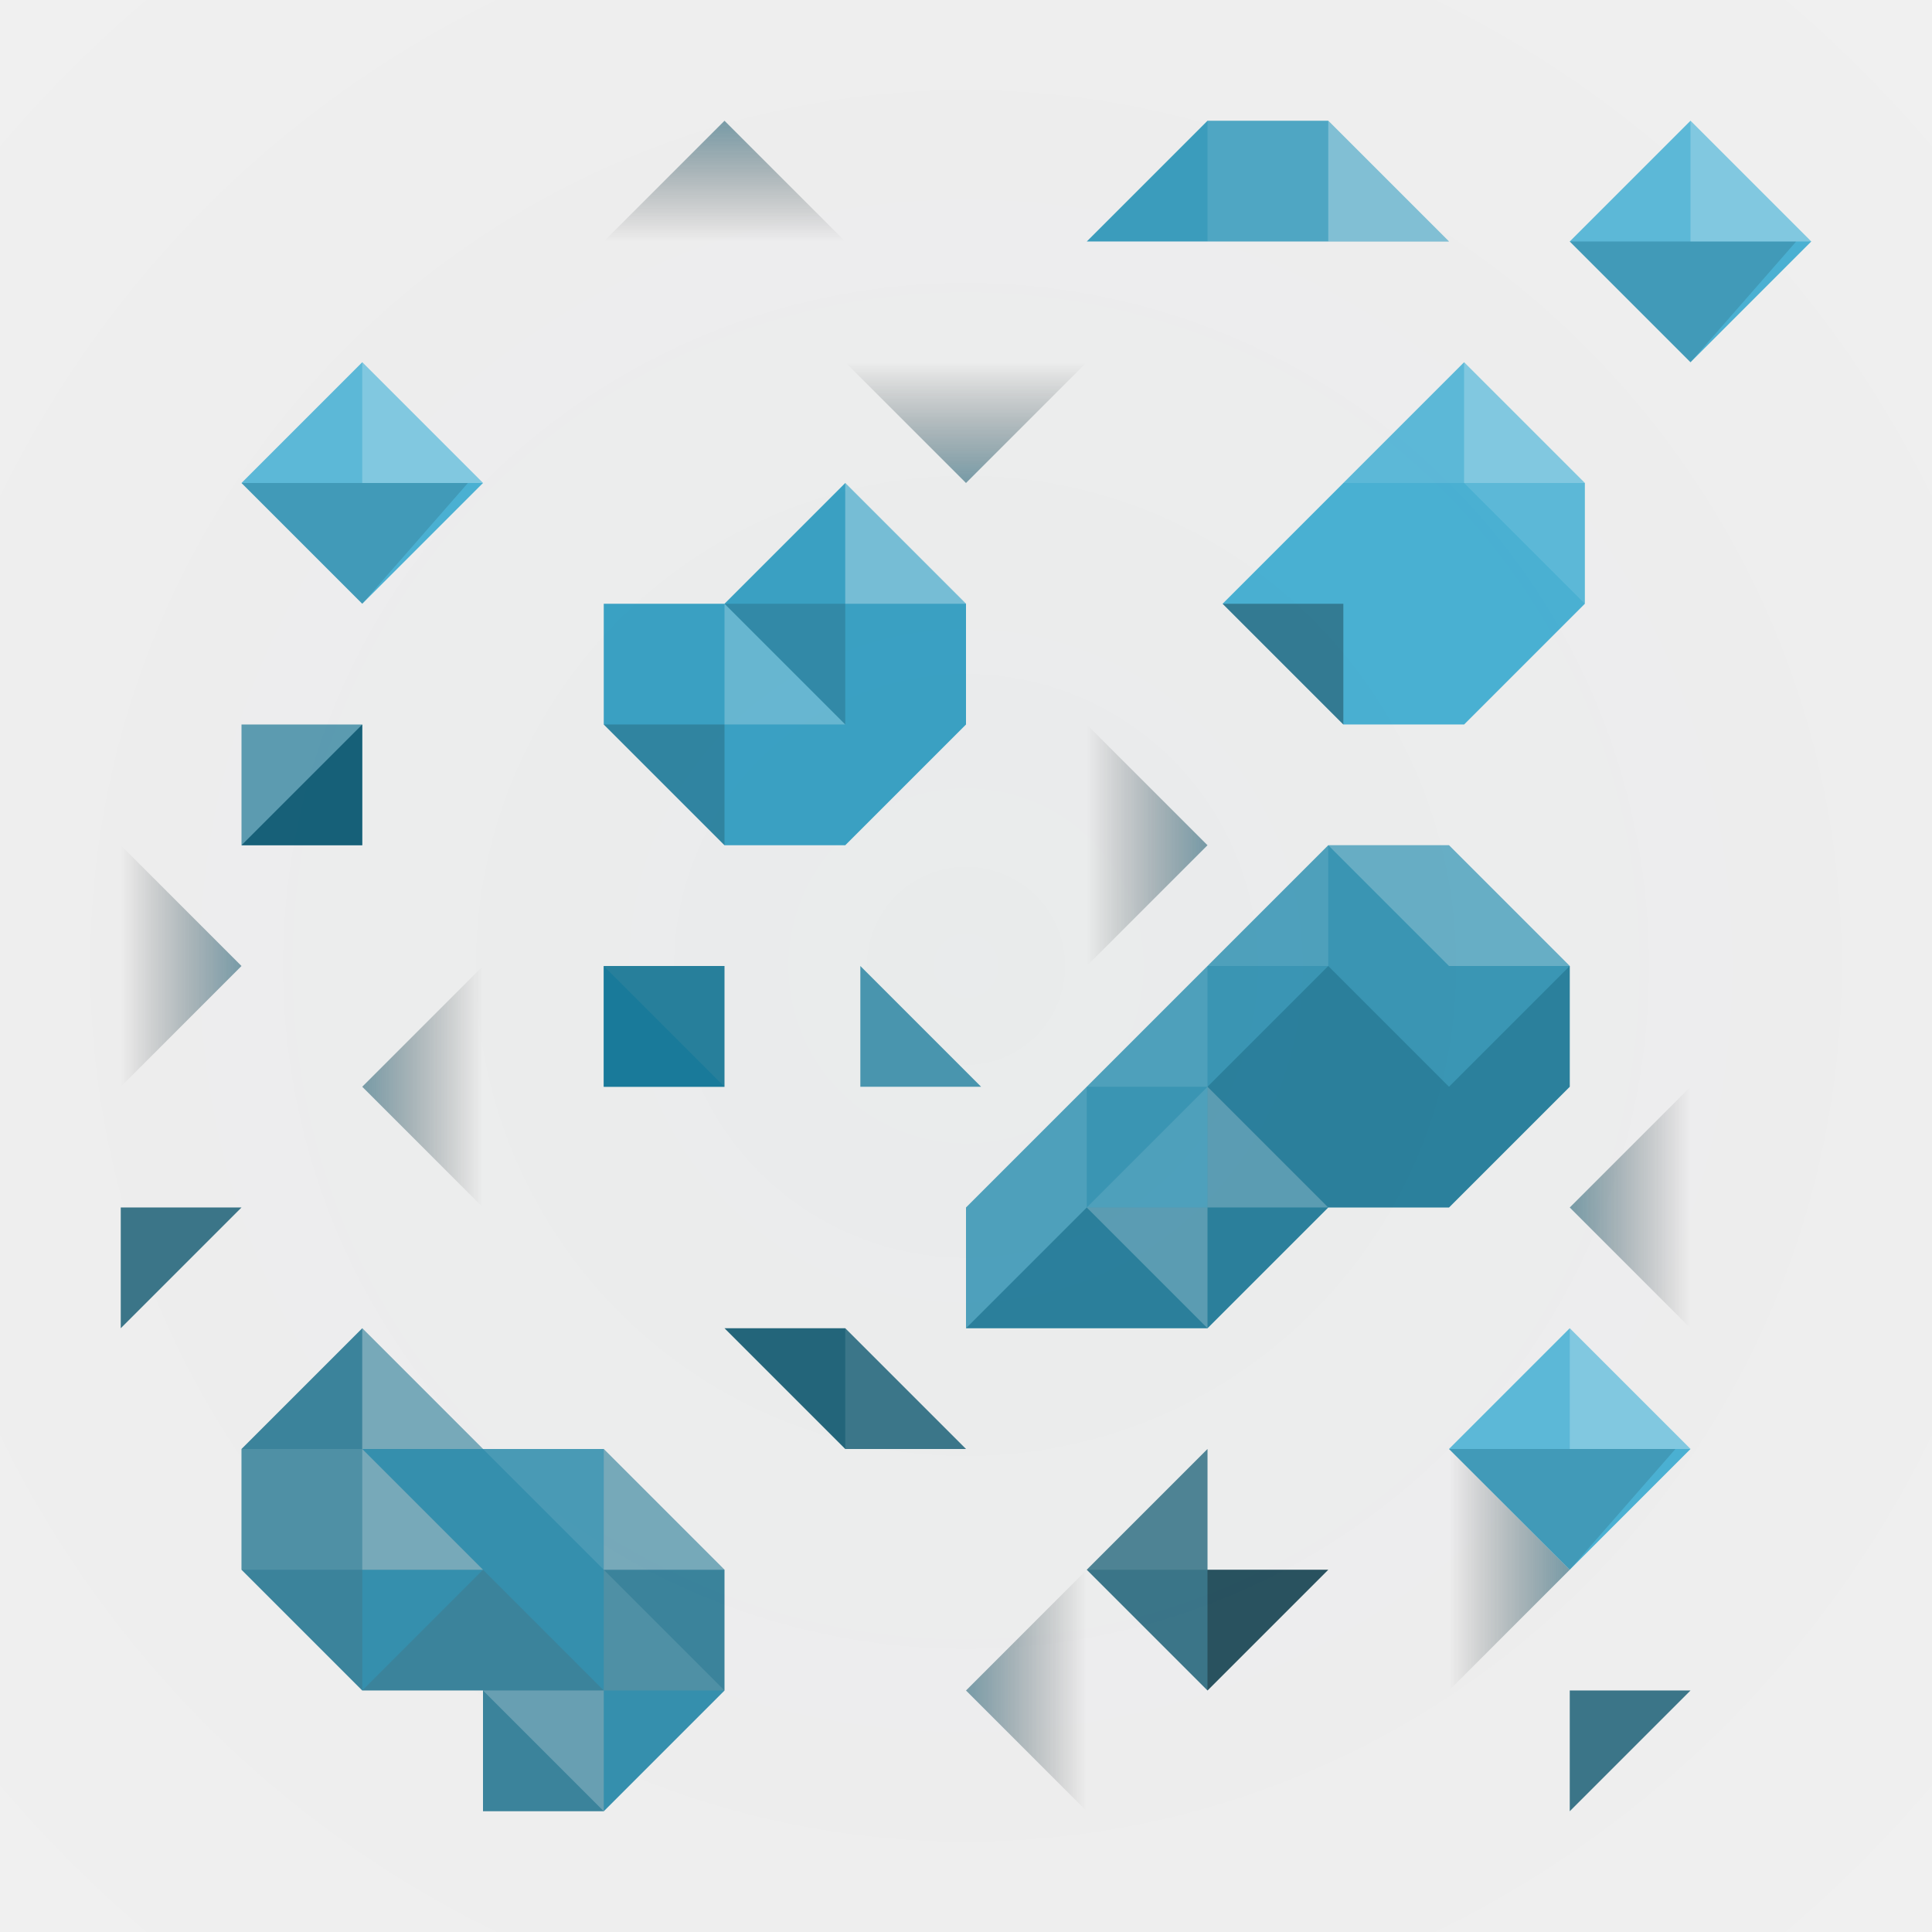
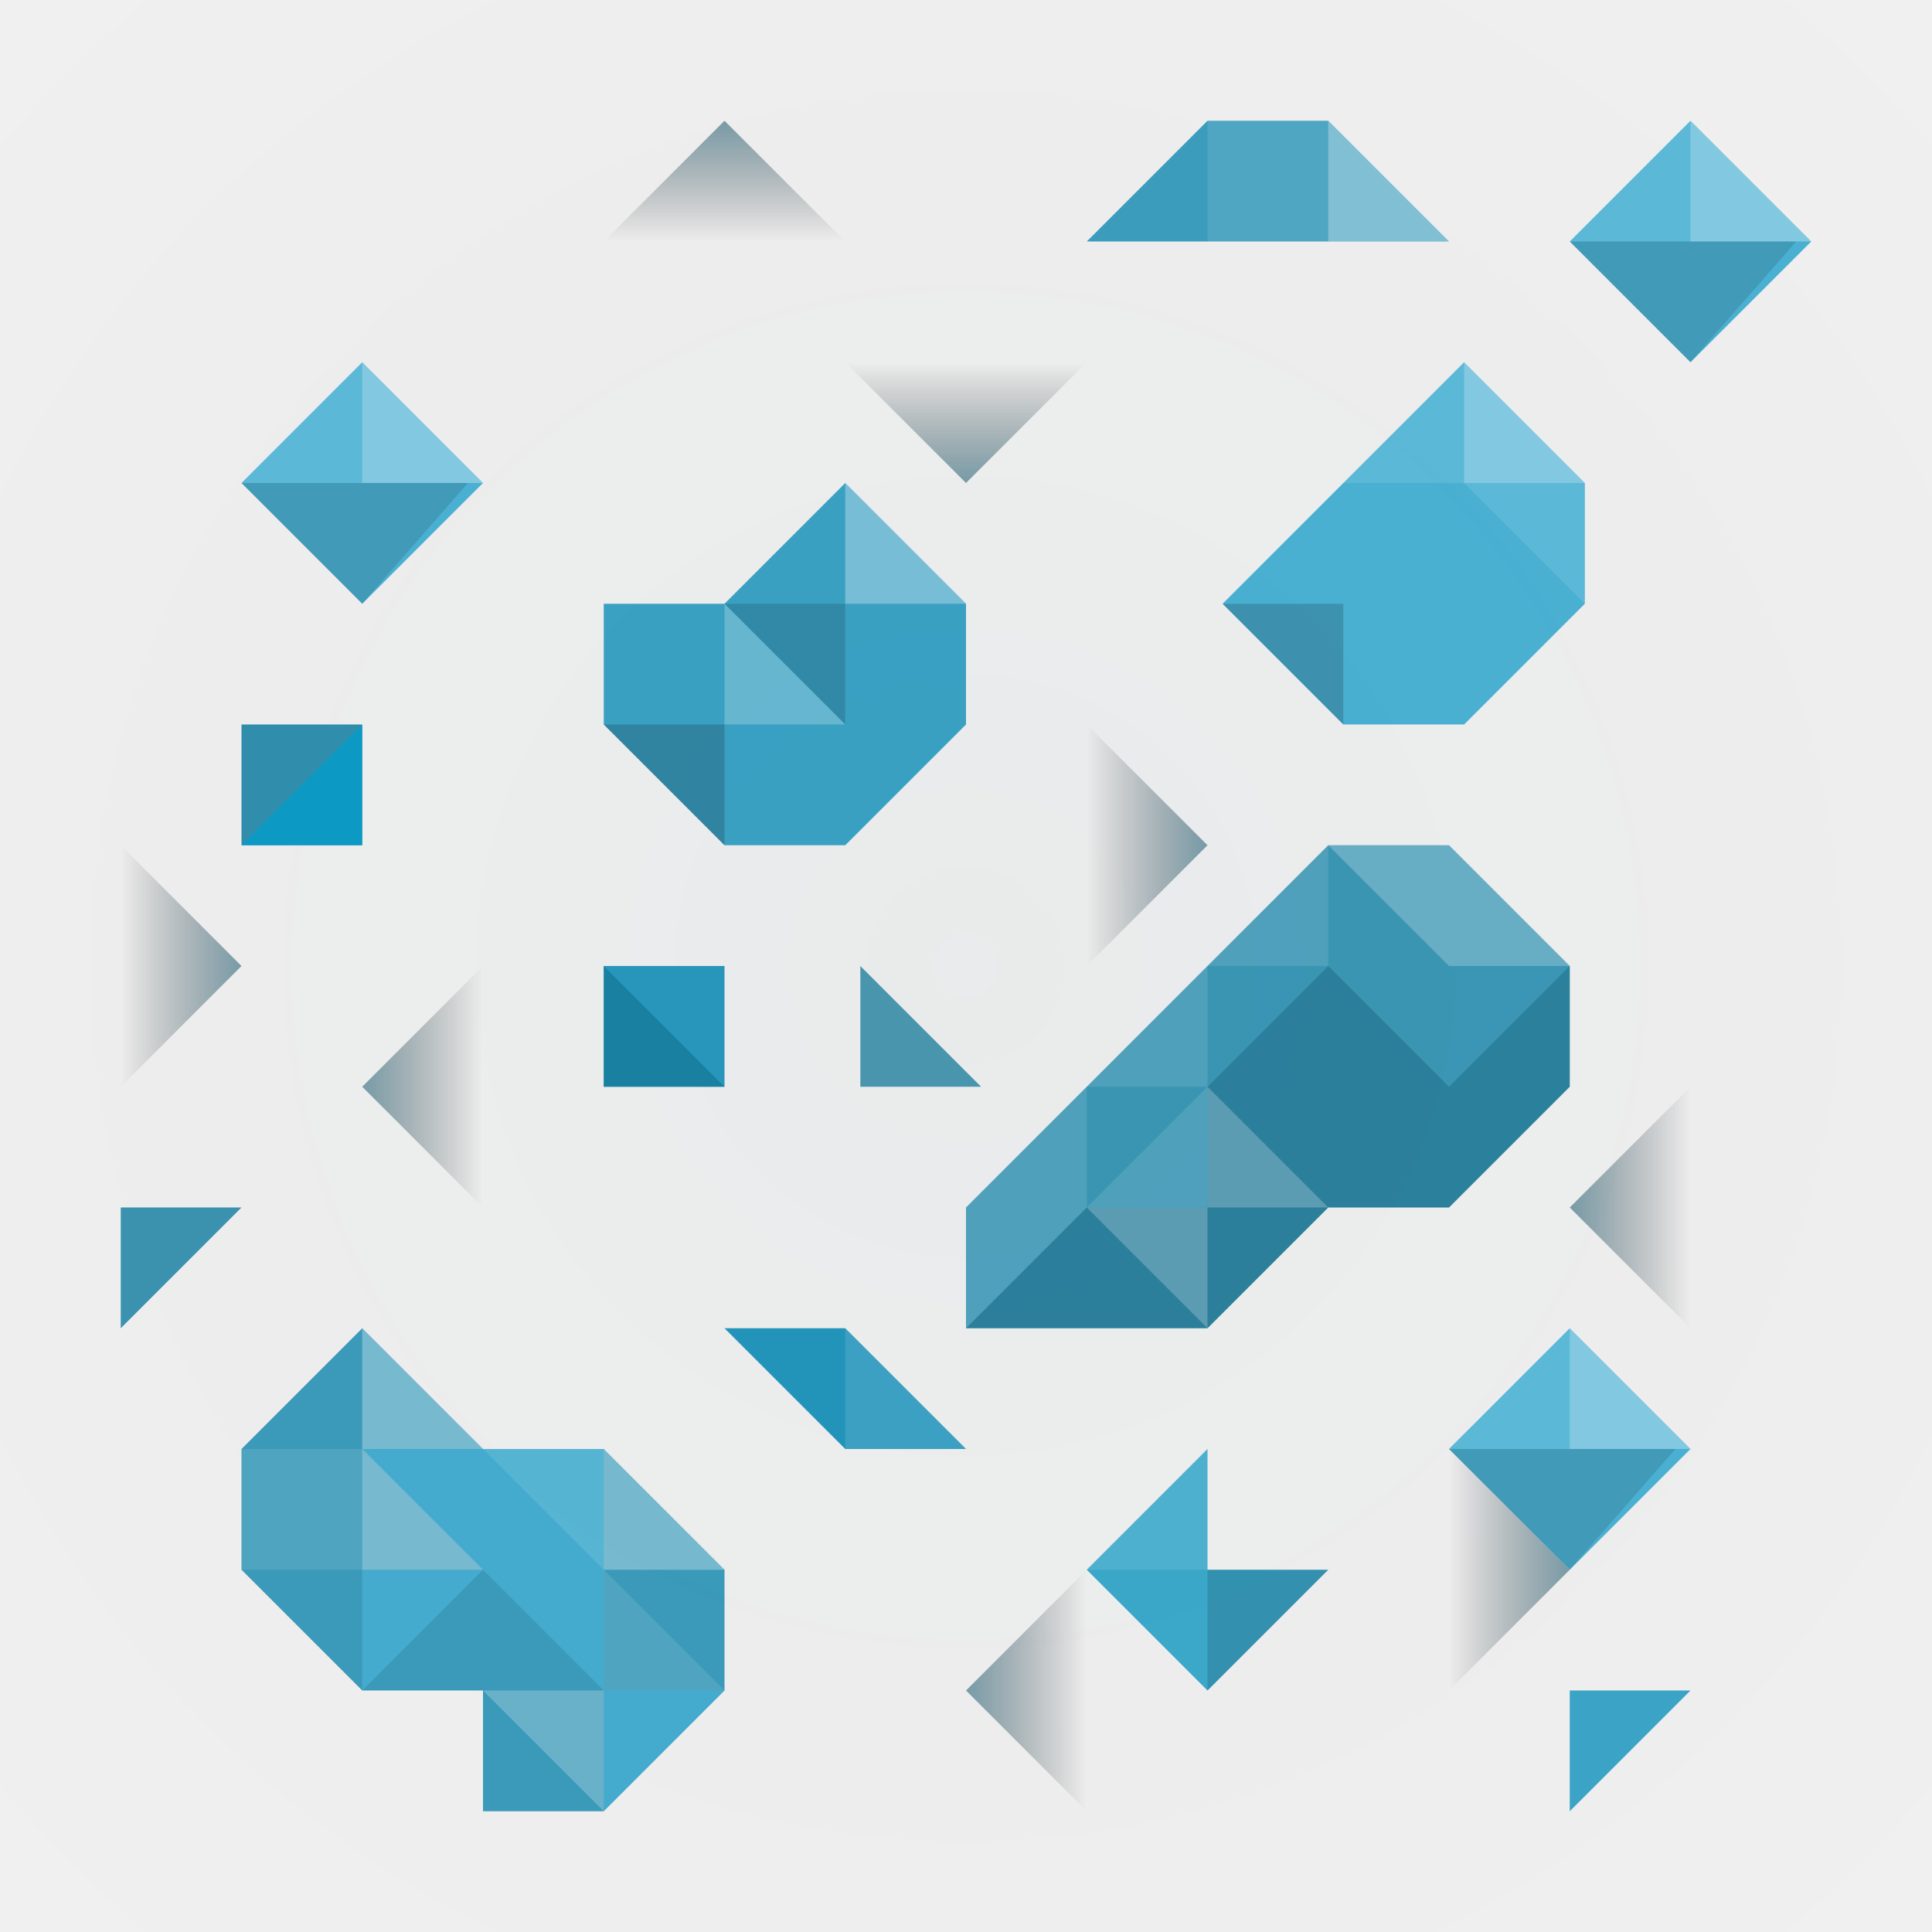
<svg xmlns="http://www.w3.org/2000/svg" xmlns:xlink="http://www.w3.org/1999/xlink" width="128" height="128" viewBox="0 0 128 128" id="svg2" version="1.1">
  <defs id="defs4">
    <linearGradient id="linearGradient4544">
      <stop style="stop-color:#004860;stop-opacity:1" offset="0" id="stop4540" />
      <stop style="stop-color:#000000;stop-opacity:0;" offset="1" id="stop4542" />
    </linearGradient>
    <linearGradient xlink:href="#linearGradient4544" id="linearGradient4197" x1="24" y1="980.362" x2="24" y2="988.362" gradientUnits="userSpaceOnUse" gradientTransform="matrix(0,-1,-1,0,996.3622,1012.362)" />
    <linearGradient gradientTransform="rotate(-90,76,952.3622)" xlink:href="#linearGradient4544" id="linearGradient4197-5" x1="24" y1="980.362" x2="24" y2="988.362" gradientUnits="userSpaceOnUse" />
    <linearGradient gradientTransform="rotate(-90,72,988.3622)" xlink:href="#linearGradient4544" id="linearGradient4197-5-1" x1="24" y1="980.362" x2="24" y2="988.362" gradientUnits="userSpaceOnUse" />
    <linearGradient gradientTransform="rotate(180,44,968.3622)" xlink:href="#linearGradient4544" id="linearGradient4197-5-9" x1="24" y1="980.362" x2="24" y2="988.362" gradientUnits="userSpaceOnUse" />
    <linearGradient gradientTransform="matrix(-1,0,0,1,72,-48)" xlink:href="#linearGradient4544" id="linearGradient4197-5-9-2" x1="24" y1="980.362" x2="24" y2="988.362" gradientUnits="userSpaceOnUse" />
    <linearGradient gradientTransform="rotate(90,40,1044.362)" xlink:href="#linearGradient4544" id="linearGradient4197-5-9-7" x1="24" y1="980.362" x2="24" y2="988.362" gradientUnits="userSpaceOnUse" />
    <linearGradient gradientTransform="rotate(90,52,1008.362)" xlink:href="#linearGradient4544" id="linearGradient4197-5-9-7-2" x1="24" y1="980.362" x2="24" y2="988.362" gradientUnits="userSpaceOnUse" />
    <linearGradient gradientTransform="rotate(-90,32,988.3622)" xlink:href="#linearGradient4544" id="linearGradient4197-5-9-2-3" x1="24" y1="980.362" x2="24" y2="988.362" gradientUnits="userSpaceOnUse" />
    <radialGradient xlink:href="#linearGradient4544" id="radialGradient4191" cx="64" cy="988.362" fx="64" fy="988.362" r="64" gradientUnits="userSpaceOnUse" gradientTransform="matrix(0.9999996,0.9999999,-0.9999996,0.9999993,988.3619,-63.99924)" />
  </defs>
  <g id="layer1" transform="translate(0,-924.3622)">
    <rect style="opacity:0.03;fill:url(#radialGradient4191);fill-opacity:1;stroke:none;stroke-width:2;stroke-linecap:round;stroke-linejoin:round;stroke-miterlimit:4;stroke-dasharray:none;stroke-opacity:1" id="rect4183" width="128" height="128" x="0" y="924.362" />
    <path style="opacity:0.752;fill:#149cc8;fill-opacity:1;fill-rule:evenodd;stroke:none;stroke-width:1px;stroke-linecap:butt;stroke-linejoin:miter;stroke-opacity:1" d="m 24,948.362 -8,8 8,8 8,-8 z" id="path4134" />
-     <path style="opacity:0.752;fill:#004d66;fill-opacity:1;fill-rule:evenodd;stroke:none;stroke-width:1px;stroke-linecap:butt;stroke-linejoin:miter;stroke-opacity:1" d="m 88,1028.362 -8,8 -8,-8 8,-8 v 8 z" id="path4136" />
-     <path style="opacity:0.752;fill:#006080;fill-opacity:1;fill-rule:evenodd;stroke:none;stroke-width:1px;stroke-linecap:butt;stroke-linejoin:miter;stroke-opacity:1" d="m 16,1020.362 v 8 l 8,8 h 8 v 8 h 8 l 8,-8 v -8 l -8,-8 h -8 l -8,-8 z" id="path4138" />
+     <path style="opacity:0.752;fill:#008fbc;fill-opacity:1;fill-rule:evenodd;stroke:none;stroke-width:1px;stroke-linecap:butt;stroke-linejoin:miter;stroke-opacity:1" d="m 88,1028.362 -8,8 -8,-8 8,-8 v 8 z" id="path4136" />
+     <path style="opacity:0.752;fill:#007ea8;fill-opacity:1;fill-rule:evenodd;stroke:none;stroke-width:1px;stroke-linecap:butt;stroke-linejoin:miter;stroke-opacity:1" d="m 16,1020.362 v 8 l 8,8 h 8 v 8 h 8 l 8,-8 v -8 l -8,-8 h -8 l -8,-8 z" id="path4138" />
    <path style="opacity:0.752;fill:#0079a1;fill-opacity:1;fill-rule:evenodd;stroke:none;stroke-width:1px;stroke-linecap:butt;stroke-linejoin:miter;stroke-opacity:1" d="m 88,980.362 -8,8 -16,16 v 8 h 8 8 l 8,-8 h 8 l 8,-8 v -8 l -8,-8 z" id="path4140" />
    <path style="opacity:0.752;fill:#0088b5;fill-opacity:1;fill-rule:evenodd;stroke:none;stroke-width:1px;stroke-linecap:butt;stroke-linejoin:miter;stroke-opacity:1" d="m 56,956.362 -8,8 h -8 v 8 l 8,8 h 8 l 8,-8 v -8 z" id="path4142" />
-     <path style="opacity:0.752;fill:#2c809c;fill-opacity:1;fill-rule:evenodd;stroke:none;stroke-width:1px;stroke-linecap:butt;stroke-linejoin:miter;stroke-opacity:1" d="m 16,972.362 v 8 h 8 v -8 z" id="path4139" />
+     <path style="opacity:1;fill:#308dab;fill-opacity:1;fill-rule:evenodd;stroke:none;stroke-width:1px;stroke-linecap:butt;stroke-linejoin:miter;stroke-opacity:1" d="m 16,972.362 v 8 h 8 v -8 z" id="path4139" />
    <path style="opacity:0.752;fill:#0081ab;fill-opacity:1;fill-rule:evenodd;stroke:none;stroke-width:1px;stroke-linecap:butt;stroke-linejoin:miter;stroke-opacity:1" d="m 72,940.362 h 16 8 l -8,-8 h -8 z" id="path4139-6" />
-     <path style="opacity:0.752;fill:#004d66;fill-opacity:1;fill-rule:evenodd;stroke:none;stroke-width:1px;stroke-linecap:butt;stroke-linejoin:miter;stroke-opacity:1" d="m 112,1036.362 -8,8 v -8 z" id="path4139-7" />
-     <path style="opacity:0.752;fill:#004d66;fill-opacity:1;fill-rule:evenodd;stroke:none;stroke-width:1px;stroke-linecap:butt;stroke-linejoin:miter;stroke-opacity:1" d="m 8,1012.362 8,-8 H 8 Z" id="path4139-5" />
+     <path style="opacity:0.752;fill:#008bb9;fill-opacity:1;fill-rule:evenodd;stroke:none;stroke-width:1px;stroke-linecap:butt;stroke-linejoin:miter;stroke-opacity:1" d="m 112,1036.362 -8,8 v -8 z" id="path4139-7" />
+     <path style="opacity:0.752;fill:#007399;fill-opacity:1;fill-rule:evenodd;stroke:none;stroke-width:1px;stroke-linecap:butt;stroke-linejoin:miter;stroke-opacity:1" d="m 8,1012.362 8,-8 H 8 Z" id="path4139-5" />
    <path style="opacity:0.752;fill:#14799a;fill-opacity:1;fill-rule:evenodd;stroke:none;stroke-width:1px;stroke-linecap:butt;stroke-linejoin:miter;stroke-opacity:1" d="m 65,996.362 -8,-8 v 8 z" id="path4139-7-3" />
    <path style="opacity:0.494;fill:url(#linearGradient4197);fill-opacity:1;fill-rule:evenodd;stroke:none;stroke-width:1px;stroke-linecap:butt;stroke-linejoin:miter;stroke-opacity:1" d="m 8,996.362 8,-8 -8,-8 z" id="path4189" />
    <path style="opacity:0.494;fill:url(#linearGradient4197-5);fill-opacity:1.0;fill-rule:evenodd;stroke:none;stroke-width:1px;stroke-linecap:butt;stroke-linejoin:miter;stroke-opacity:1" d="m 112,1012.362 -8,-8 8,-8 z" id="path4189-9" />
    <path style="opacity:0.494;fill:url(#linearGradient4197-5-1);fill-opacity:1.0;fill-rule:evenodd;stroke:none;stroke-width:1px;stroke-linecap:butt;stroke-linejoin:miter;stroke-opacity:1" d="m 72,1044.362 -8,-8 8,-8 z" id="path4189-9-0" />
    <path style="opacity:0.494;fill:url(#linearGradient4197-5-9);fill-opacity:1;fill-rule:evenodd;stroke:none;stroke-width:1px;stroke-linecap:butt;stroke-linejoin:miter;stroke-opacity:1" d="m 72,948.362 -8,8 -8,-8 z" id="path4189-9-06" />
    <path style="opacity:0.494;fill:url(#linearGradient4197-5-9-2);fill-opacity:1;fill-rule:evenodd;stroke:none;stroke-width:1px;stroke-linecap:butt;stroke-linejoin:miter;stroke-opacity:1" d="m 56,940.362 -8,-8 -8,8 z" id="path4189-9-06-8" />
    <path style="opacity:0.494;fill:url(#linearGradient4197-5-9-7);fill-opacity:1.0;fill-rule:evenodd;stroke:none;stroke-width:1px;stroke-linecap:butt;stroke-linejoin:miter;stroke-opacity:1" d="m 96,1020.362 8,8 -8,8 z" id="path4189-9-06-0" />
    <path style="opacity:0.494;fill:url(#linearGradient4197-5-9-7-2);fill-opacity:1;fill-rule:evenodd;stroke:none;stroke-width:1px;stroke-linecap:butt;stroke-linejoin:miter;stroke-opacity:1" d="m 72,972.362 8,8 -8,8 z" id="path4189-9-06-0-5" />
    <path style="opacity:0.494;fill:url(#linearGradient4197-5-9-2-3);fill-opacity:1;fill-rule:evenodd;stroke:none;stroke-width:1px;stroke-linecap:butt;stroke-linejoin:miter;stroke-opacity:1" d="m 32,1004.362 -8,-8 8,-8 z" id="path4189-9-06-8-5" />
    <path style="opacity:0.127;fill:#000000;fill-rule:evenodd;stroke:none;stroke-width:1px;stroke-linecap:butt;stroke-linejoin:miter;stroke-opacity:1" d="m 16,956.362 h 8 7 l -7,8 z" id="path4164" />
    <path style="opacity:0.177;fill:#000000;fill-rule:evenodd;stroke:none;stroke-width:1px;stroke-linecap:butt;stroke-linejoin:miter;stroke-opacity:1" d="m 40,972.362 h 8 v 8 z" id="path4166" />
-     <path style="opacity:0.301;fill:#28acd7;fill-opacity:1;fill-rule:evenodd;stroke:none;stroke-width:1px;stroke-linecap:butt;stroke-linejoin:miter;stroke-opacity:1" d="m 24,1020.362 h 8 8 v 16 h 8 l -8,8 v -8 l -8,-8 -8,8 v -8 h 8 z" id="path4168" />
-     <path style="opacity:0.301;fill:#000000;fill-rule:evenodd;stroke:none;stroke-width:1px;stroke-linecap:butt;stroke-linejoin:miter;stroke-opacity:1" d="m 88,1028.362 h -8 v 8 z" id="path4170" />
+     <path style="opacity:0.301;fill:#5bd5ff;fill-opacity:1;fill-rule:evenodd;stroke:none;stroke-width:1px;stroke-linecap:butt;stroke-linejoin:miter;stroke-opacity:1" d="m 24,1020.362 h 8 8 v 16 h 8 l -8,8 v -8 l -8,-8 -8,8 v -8 h 8 z" id="path4168" />
+     <path style="opacity:0.132;fill:#000000;fill-rule:evenodd;stroke:none;stroke-width:1px;stroke-linecap:butt;stroke-linejoin:miter;stroke-opacity:1" d="m 88,1028.362 h -8 v 8 z" id="path4170" />
    <path style="opacity:0.266;fill:#00455b;fill-opacity:1;fill-rule:evenodd;stroke:none;stroke-width:1px;stroke-linecap:butt;stroke-linejoin:miter;stroke-opacity:1" d="m 104,988.362 v 8 l -8,8 h -8 l -8,8 H 64 l 8,-8 h 8 v -8 l 8,-8 8,8 z" id="path4172" />
    <path style="opacity:0.143;fill:#000000;fill-rule:evenodd;stroke:none;stroke-width:1px;stroke-linecap:butt;stroke-linejoin:miter;stroke-opacity:1" d="m 48,964.362 h 8 v 8 z" id="path4174" />
    <path style="opacity:0.102;fill:#ffffff;fill-rule:evenodd;stroke:none;stroke-width:1px;stroke-linecap:butt;stroke-linejoin:miter;stroke-opacity:1" d="m 16,956.362 h 8 8 l -8,-8 z" id="path4176" />
    <path style="opacity:0.102;fill:#ffffff;fill-rule:evenodd;stroke:none;stroke-width:1px;stroke-linecap:butt;stroke-linejoin:miter;stroke-opacity:1" d="m 80,988.362 v 8 h -8 z" id="path4178" />
    <path style="opacity:0.102;fill:#ffffff;fill-rule:evenodd;stroke:none;stroke-width:1px;stroke-linecap:butt;stroke-linejoin:miter;stroke-opacity:1" d="m 80,1028.362 h -8 l 8,-8 z" id="path4180" />
    <path style="opacity:0.102;fill:#ffffff;fill-rule:evenodd;stroke:none;stroke-width:1px;stroke-linecap:butt;stroke-linejoin:miter;stroke-opacity:1" d="m 40,1020.362 h -8 l 8,8 h 8 z" id="path4182" />
    <path style="opacity:0.102;fill:#ffffff;fill-rule:evenodd;stroke:none;stroke-width:1px;stroke-linecap:butt;stroke-linejoin:miter;stroke-opacity:1" d="m 24,1020.362 v -8 l 8,8 z" id="path4184" />
    <path style="opacity:0.102;fill:#ffffff;fill-rule:evenodd;stroke:none;stroke-width:1px;stroke-linecap:butt;stroke-linejoin:miter;stroke-opacity:1" d="m 56,956.362 v 8 h 8 z" id="path4178-3" />
-     <path style="opacity:0.834;fill:#00698b;fill-opacity:1;fill-rule:evenodd;stroke:none;stroke-width:1px;stroke-linecap:butt;stroke-linejoin:miter;stroke-opacity:1" d="m 40,988.362 h 8 v 8 h -8 z" id="path4177" />
-     <path style="opacity:0.848;fill:#004d66;fill-opacity:1;fill-rule:evenodd;stroke:none;stroke-width:1px;stroke-linecap:butt;stroke-linejoin:miter;stroke-opacity:1" d="m 56,1020.362 h 8 l -8,-8 h -8 z" id="path4179" />
+     <path style="opacity:0.834;fill:#0085b0;fill-opacity:1;fill-rule:evenodd;stroke:none;stroke-width:1px;stroke-linecap:butt;stroke-linejoin:miter;stroke-opacity:1" d="m 40,988.362 h 8 v 8 h -8 z" id="path4177" />
+     <path style="opacity:0.848;fill:#0085b0;fill-opacity:1;fill-rule:evenodd;stroke:none;stroke-width:1px;stroke-linecap:butt;stroke-linejoin:miter;stroke-opacity:1" d="m 56,1020.362 h 8 l -8,-8 h -8 z" id="path4179" />
    <path style="opacity:0.113;fill:#ffffff;fill-rule:evenodd;stroke:none;stroke-width:1px;stroke-linecap:butt;stroke-linejoin:miter;stroke-opacity:1" d="m 56,1012.362 v 8 h 8 z" id="path4181" />
    <path style="opacity:0.102;fill:#ffffff;fill-rule:evenodd;stroke:none;stroke-width:1px;stroke-linecap:butt;stroke-linejoin:miter;stroke-opacity:1" d="m 40,1028.362 v 8 h 8 z" id="path4182-3" />
    <path style="opacity:0.102;fill:#ffffff;fill-rule:evenodd;stroke:none;stroke-width:1px;stroke-linecap:butt;stroke-linejoin:miter;stroke-opacity:1" d="m 80,996.362 v 8 h -8 z" id="path4178-6" />
    <path style="opacity:0.102;fill:#ffffff;fill-rule:evenodd;stroke:none;stroke-width:1px;stroke-linecap:butt;stroke-linejoin:miter;stroke-opacity:1" d="m 72,996.362 v 8 l -8,8 v -8 z" id="path4178-7" />
    <path style="opacity:0.102;fill:#ffffff;fill-rule:evenodd;stroke:none;stroke-width:1px;stroke-linecap:butt;stroke-linejoin:miter;stroke-opacity:1" d="m 88,980.362 v 8 h -8 z" id="path4178-5" />
    <path style="opacity:0.752;fill:#149cc8;fill-opacity:1;fill-rule:evenodd;stroke:none;stroke-width:1px;stroke-linecap:butt;stroke-linejoin:miter;stroke-opacity:1" d="m 89,972.362 h 8 l 8,-8 v -8 l -8,-8 -8,8 -8,8 z" id="path4134-9" />
-     <path style="opacity:0.301;fill:#000000;fill-rule:evenodd;stroke:none;stroke-width:1px;stroke-linecap:butt;stroke-linejoin:miter;stroke-opacity:1" d="m 81,964.362 h 8 v 8 z" id="path4164-1" />
+     <path style="opacity:0.17;fill:#000000;fill-rule:evenodd;stroke:none;stroke-width:1px;stroke-linecap:butt;stroke-linejoin:miter;stroke-opacity:1" d="m 81,964.362 h 8 v 8 z" id="path4164-1" />
    <path style="opacity:0.102;fill:#ffffff;fill-rule:evenodd;stroke:none;stroke-width:1px;stroke-linecap:butt;stroke-linejoin:miter;stroke-opacity:1" d="m 105,964.362 v -8 l -8,-8 -8,8 h 8 z" id="path4176-2" />
    <path style="opacity:0.102;fill:#ffffff;fill-rule:evenodd;stroke:none;stroke-width:1px;stroke-linecap:butt;stroke-linejoin:miter;stroke-opacity:1" d="m 88,940.362 v -8 h -8 v 8 z" id="path4176-3" />
    <path style="opacity:0.752;fill:#14799a;fill-opacity:1;fill-rule:evenodd;stroke:none;stroke-width:1px;stroke-linecap:butt;stroke-linejoin:miter;stroke-opacity:1" d="m 48,996.362 -8,-8 v 8 z" id="path4139-7-3-6" />
-     <path style="opacity:0.752;fill:#004d66;fill-opacity:1;fill-rule:evenodd;stroke:none;stroke-width:1px;stroke-linecap:butt;stroke-linejoin:miter;stroke-opacity:1" d="m 24,972.362 -8,8 h 8 z" id="path4139-5-7" />
+     <path style="opacity:0.752;fill:#009ece;fill-opacity:1;fill-rule:evenodd;stroke:none;stroke-width:1px;stroke-linecap:butt;stroke-linejoin:miter;stroke-opacity:1" d="m 24,972.362 -8,8 h 8 z" id="path4139-5-7" />
    <path style="opacity:0.102;fill:#ffffff;fill-rule:evenodd;stroke:none;stroke-width:1px;stroke-linecap:butt;stroke-linejoin:miter;stroke-opacity:1" d="m 24,1028.362 h -8 v -8 h 8 l 8,8 z" id="path4184-5" />
    <path style="opacity:0.23;fill:#ffffff;fill-rule:evenodd;stroke:none;stroke-width:1px;stroke-linecap:butt;stroke-linejoin:miter;stroke-opacity:1;fill-opacity:1" d="m 24,948.362 v 8 h 8 z" id="path4178-5-3" />
    <path style="opacity:0.23;fill:#ffffff;fill-opacity:1;fill-rule:evenodd;stroke:none;stroke-width:1px;stroke-linecap:butt;stroke-linejoin:miter;stroke-opacity:1" d="m 96,980.362 v 8 h 8 z" id="path4178-5-3-6" />
    <path style="opacity:0.23;fill:#ffffff;fill-opacity:1;fill-rule:evenodd;stroke:none;stroke-width:1px;stroke-linecap:butt;stroke-linejoin:miter;stroke-opacity:1" d="m 96,988.362 v -8 h -8 z" id="path4178-5-3-7" />
    <path style="opacity:0.23;fill:#ffffff;fill-opacity:1;fill-rule:evenodd;stroke:none;stroke-width:1px;stroke-linecap:butt;stroke-linejoin:miter;stroke-opacity:1" d="m 97,948.362 v 8 h 8 z" id="path4178-5-3-5" />
    <path style="opacity:0.357;fill:#ffffff;fill-opacity:1;fill-rule:evenodd;stroke:none;stroke-width:1px;stroke-linecap:butt;stroke-linejoin:miter;stroke-opacity:1" d="m 88,932.362 v 8 h 8 z" id="path4178-5-3-3" />
    <path style="opacity:0.752;fill:#149cc8;fill-opacity:1;fill-rule:evenodd;stroke:none;stroke-width:1px;stroke-linecap:butt;stroke-linejoin:miter;stroke-opacity:1" d="m 112,932.362 -8,8 8,8 8,-8 z" id="path4134-5" />
    <path style="opacity:0.127;fill:#000000;fill-rule:evenodd;stroke:none;stroke-width:1px;stroke-linecap:butt;stroke-linejoin:miter;stroke-opacity:1" d="m 104,940.362 h 8 7 l -7,8 z" id="path4164-6" />
    <path style="opacity:0.102;fill:#ffffff;fill-rule:evenodd;stroke:none;stroke-width:1px;stroke-linecap:butt;stroke-linejoin:miter;stroke-opacity:1" d="m 104,940.362 h 8 8 l -8,-8 z" id="path4176-29" />
    <path style="opacity:0.23;fill:#ffffff;fill-opacity:1;fill-rule:evenodd;stroke:none;stroke-width:1px;stroke-linecap:butt;stroke-linejoin:miter;stroke-opacity:1" d="m 112,932.362 v 8 h 8 z" id="path4178-5-3-1" />
    <path style="opacity:0.752;fill:#149cc8;fill-opacity:1;fill-rule:evenodd;stroke:none;stroke-width:1px;stroke-linecap:butt;stroke-linejoin:miter;stroke-opacity:1" d="m 104,1012.362 -8,8 8,8 8,-8 z" id="path4134-2" />
    <path style="opacity:0.127;fill:#000000;fill-rule:evenodd;stroke:none;stroke-width:1px;stroke-linecap:butt;stroke-linejoin:miter;stroke-opacity:1" d="m 96,1020.362 h 8 7 l -7,8 z" id="path4164-7" />
    <path style="opacity:0.102;fill:#ffffff;fill-rule:evenodd;stroke:none;stroke-width:1px;stroke-linecap:butt;stroke-linejoin:miter;stroke-opacity:1" d="m 96,1020.362 h 8 8 l -8,-8 z" id="path4176-0" />
    <path style="opacity:0.23;fill:#ffffff;fill-opacity:1;fill-rule:evenodd;stroke:none;stroke-width:1px;stroke-linecap:butt;stroke-linejoin:miter;stroke-opacity:1" d="m 104,1012.362 v 8 h 8 z" id="path4178-5-3-9" />
    <path style="opacity:0.23;fill:#ffffff;fill-opacity:1;fill-rule:evenodd;stroke:none;stroke-width:1px;stroke-linecap:butt;stroke-linejoin:miter;stroke-opacity:1" d="m 40,1020.362 v 8 h 8 z" id="path4178-5-3-1-3" />
    <path style="opacity:0.23;fill:#ffffff;fill-opacity:1;fill-rule:evenodd;stroke:none;stroke-width:1px;stroke-linecap:butt;stroke-linejoin:miter;stroke-opacity:1" d="m 24,1012.362 v 8 h 8 z" id="path4178-5-3-1-6" />
    <path style="opacity:0.23;fill:#ffffff;fill-opacity:1;fill-rule:evenodd;stroke:none;stroke-width:1px;stroke-linecap:butt;stroke-linejoin:miter;stroke-opacity:1" d="m 40,1044.362 v -8 h -8 z" id="path4178-5-3-1-0" />
    <path style="opacity:0.23;fill:#ffffff;fill-opacity:1;fill-rule:evenodd;stroke:none;stroke-width:1px;stroke-linecap:butt;stroke-linejoin:miter;stroke-opacity:1" d="m 24,1020.362 v 8 h 8 z" id="path4178-5-3-1-62" />
    <path style="opacity:0.23;fill:#ffffff;fill-opacity:1;fill-rule:evenodd;stroke:none;stroke-width:1px;stroke-linecap:butt;stroke-linejoin:miter;stroke-opacity:1" d="m 80,996.362 v 8 h 8 z" id="path4178-5-3-1-61" />
    <path style="opacity:0.23;fill:#ffffff;fill-opacity:1;fill-rule:evenodd;stroke:none;stroke-width:1px;stroke-linecap:butt;stroke-linejoin:miter;stroke-opacity:1" d="m 80,1012.362 v -8 h -8 z" id="path4178-5-3-1-8" />
    <path style="opacity:0.23;fill:#ffffff;fill-opacity:1;fill-rule:evenodd;stroke:none;stroke-width:1px;stroke-linecap:butt;stroke-linejoin:miter;stroke-opacity:1" d="m 56,956.362 v 8 h 8 z" id="path4178-5-3-1-7" />
    <path style="opacity:0.23;fill:#ffffff;fill-opacity:1;fill-rule:evenodd;stroke:none;stroke-width:1px;stroke-linecap:butt;stroke-linejoin:miter;stroke-opacity:1" d="m 48,964.362 v 8 h 8 z" id="path4178-5-3-1-9" />
  </g>
</svg>
